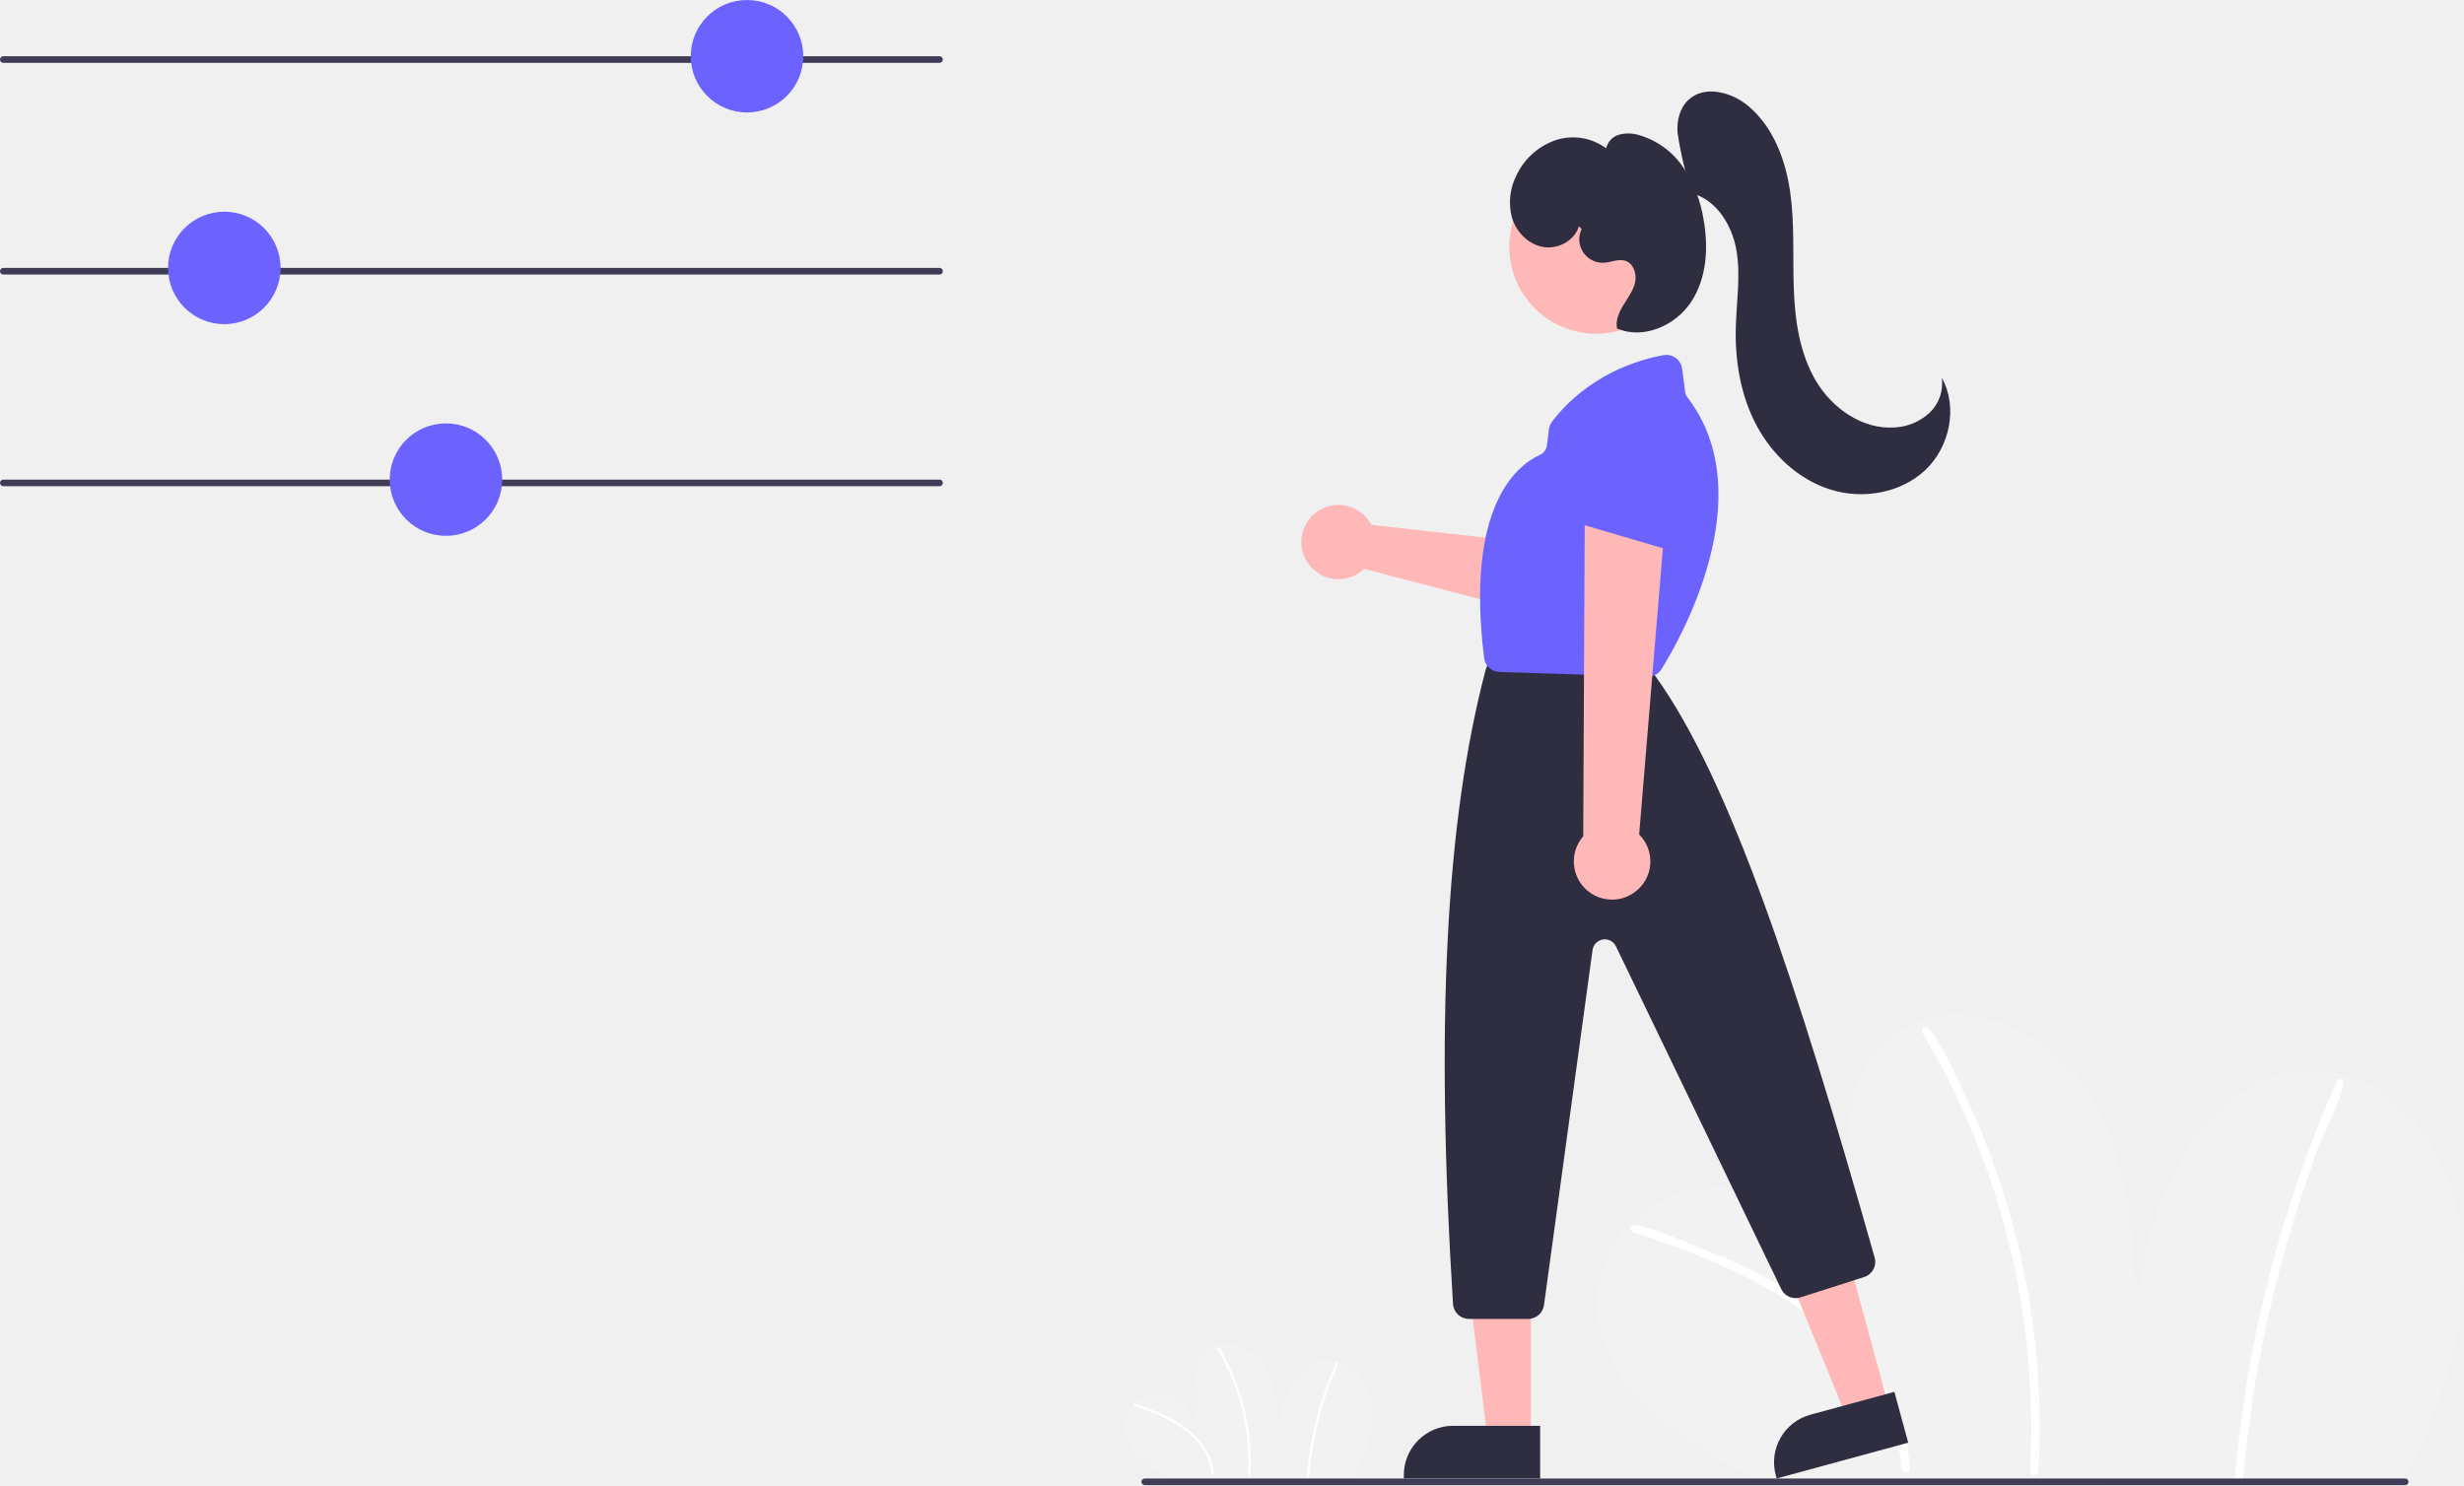
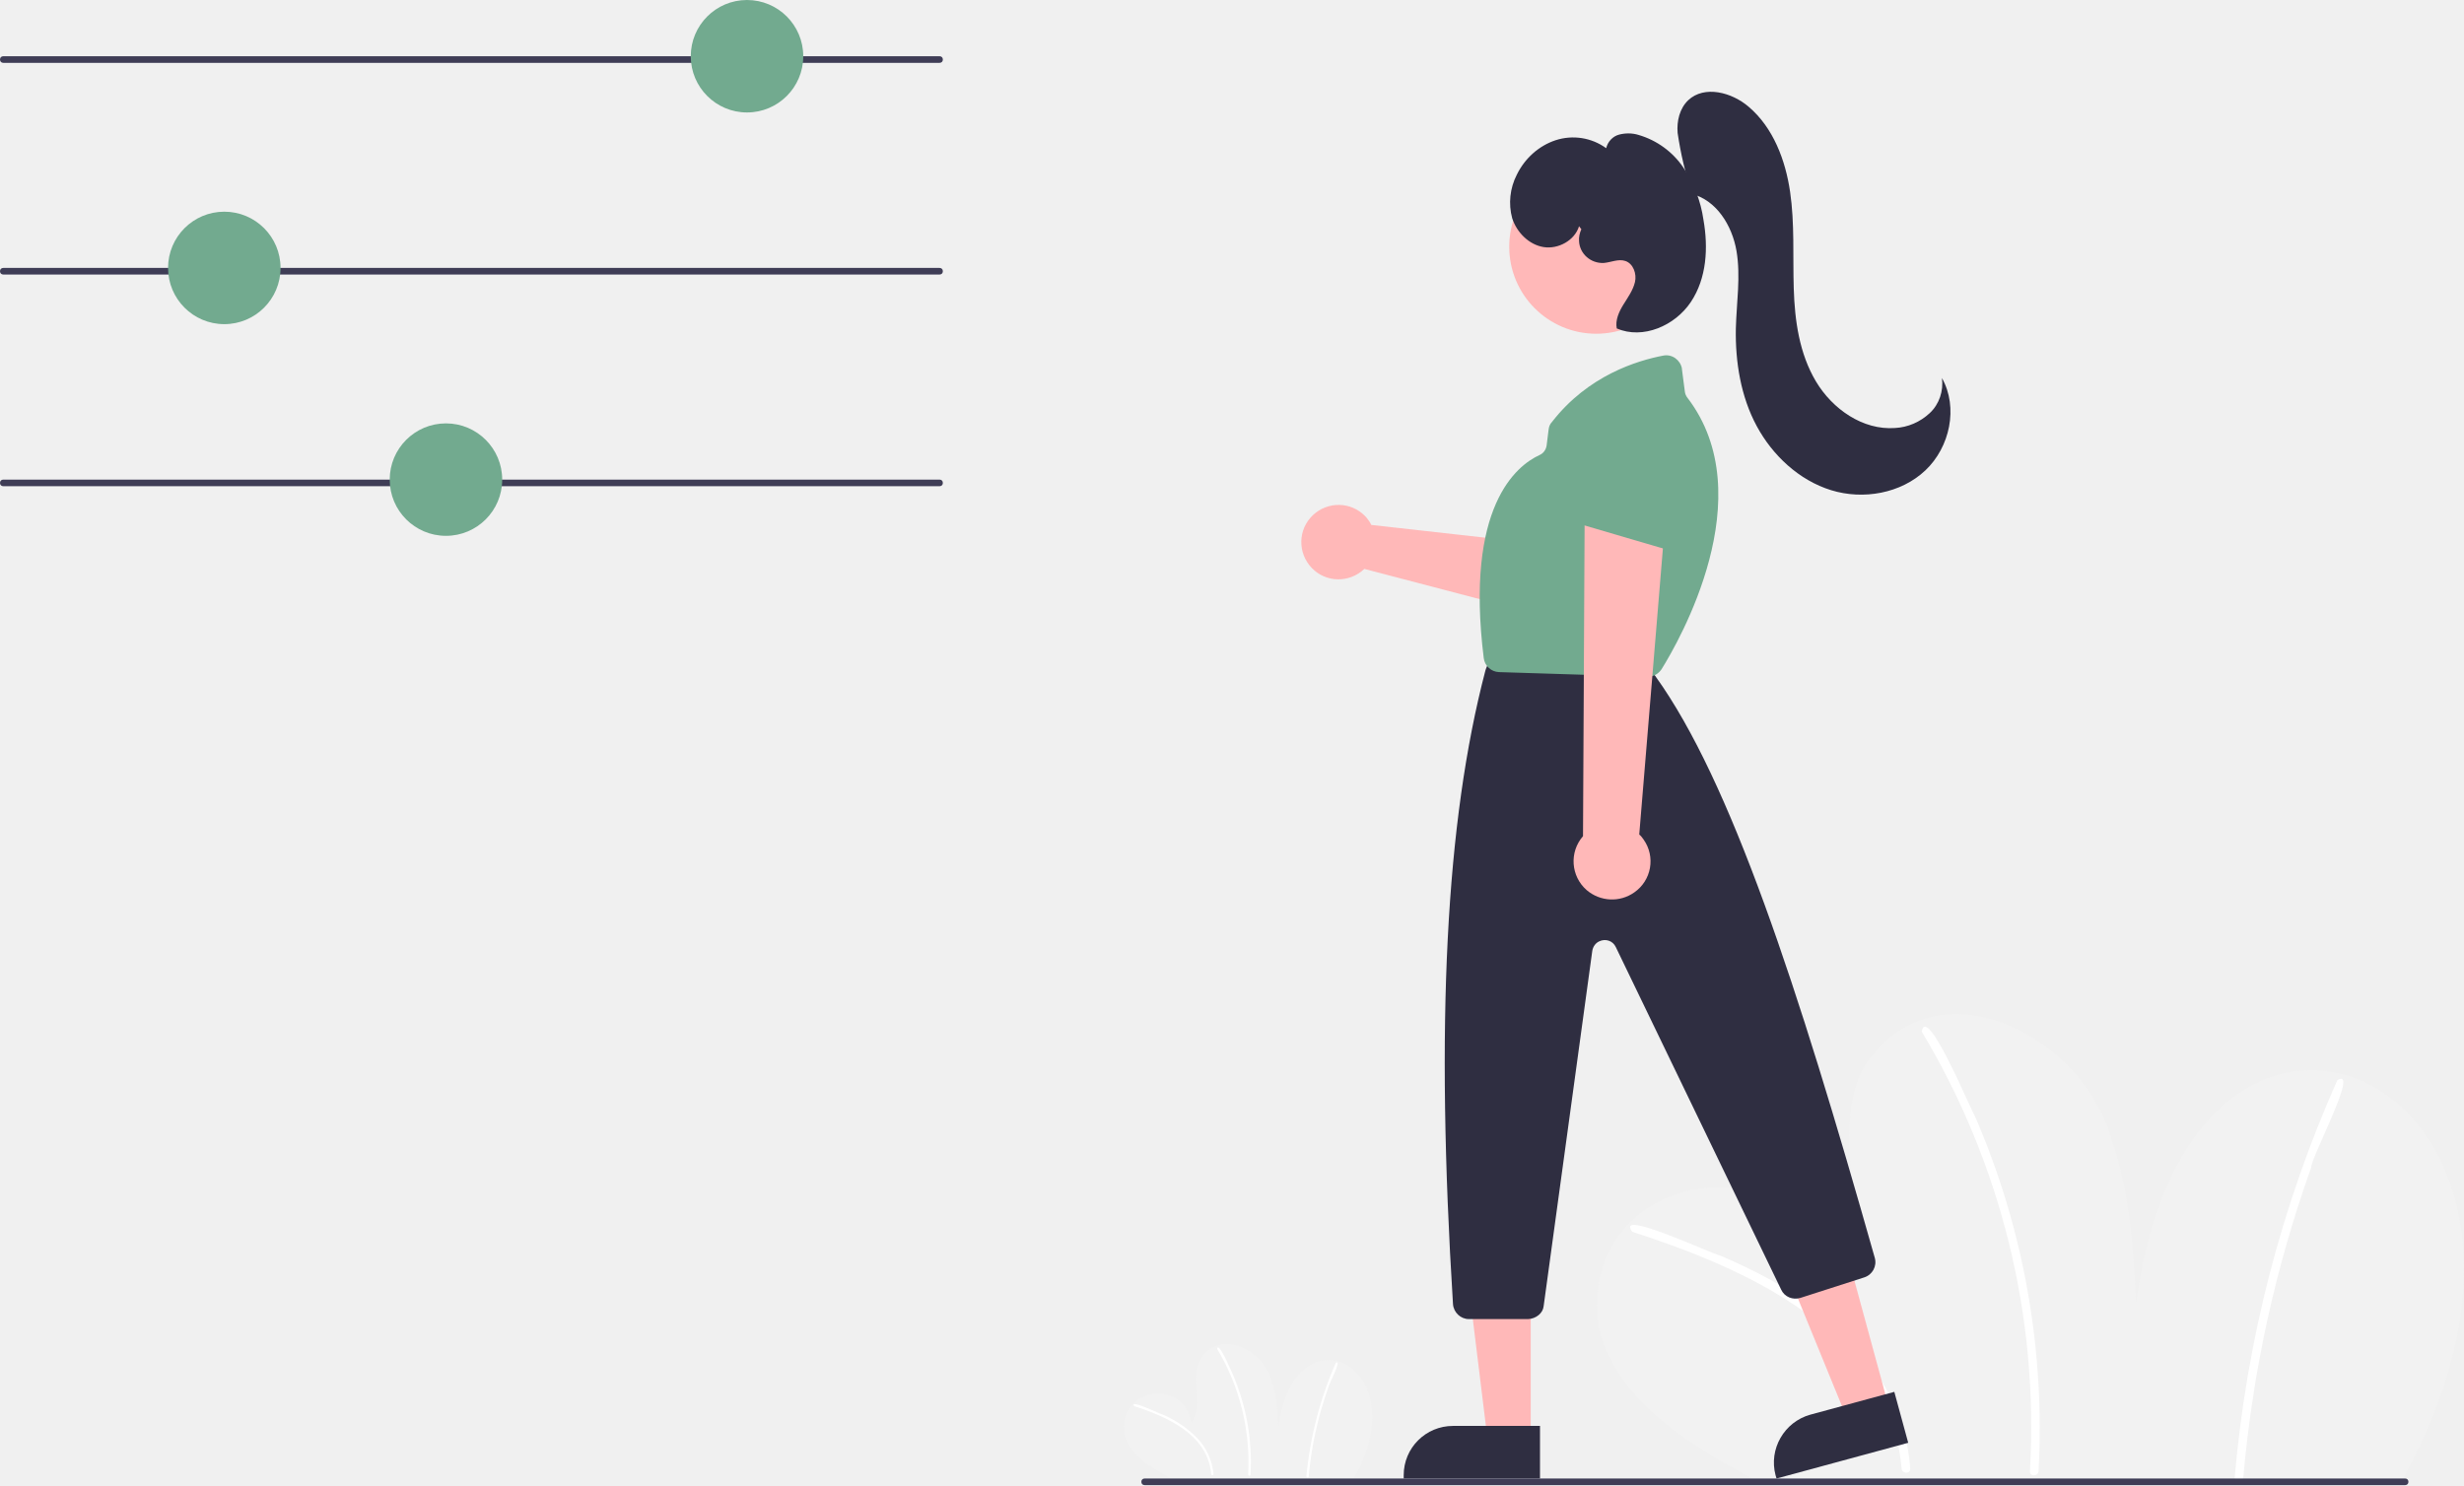
- <svg xmlns="http://www.w3.org/2000/svg" id="b2067efd-c319-47f4-994e-f8ea2344f64c" data-name="Layer 1" width="744.799" height="449.141" viewBox="0 0 744.799 449.141">
-   <path d="M952.84,674.57c68.234-120.696-62.641-182.51-79.486-55.057-.853-16.448-1.757-33.161-7.221-48.698-8.297-32.232-53.385-55.589-74.92-22.961-11.384,20.217,3.713,48.577-9.379,67.734-8.258-48.215-78.263-36.904-70.892,11.473,5.534,23.242,30.09,36.767,49.691,47.282Z" transform="translate(-227.6004 -225.4295)" fill="#f2f2f2" />
-   <path d="M720.97,597.857c34.637,11.239,77.922,30.17,81.433,71.55.101,1.64,2.668,1.652,2.567-.001-.898-14.611-8.018-27.982-17.878-38.557-10.81-11.594-24.819-19.512-39.283-25.656C744.982,604.54,715.546,590.614,720.97,597.857Z" transform="translate(-227.6004 -225.4295)" fill="#fff" />
-   <path d="M808.478,537.334A233.055,233.055,0,0,1,841.218,670.24c-.095,1.65,2.472,1.645,2.567,0a235.892,235.892,0,0,0-19.043-106.847c-1.636-3.012-14.833-34.728-16.264-26.059Z" transform="translate(-227.6004 -225.4295)" fill="#fff" />
-   <path d="M934.095,552.077a374.884,374.884,0,0,0-30.951,119.956c-.144,1.645,2.424,1.636,2.567,0a372.914,372.914,0,0,1,20.54-93.567c-.03-3.361,14.763-30.642,7.845-26.389Z" transform="translate(-227.6004 -225.4295)" fill="#fff" />
-   <path d="M636.801,672.495c19.533-34.55-17.932-52.245-22.754-15.761-.244-4.708-.503-9.493-2.067-13.94-2.375-9.227-15.282-15.913-21.446-6.573-3.259,5.787,1.063,13.906-2.685,19.39-2.364-13.802-22.404-10.564-20.293,3.284,1.584,6.653,8.613,10.525,14.224,13.535Z" transform="translate(-227.6004 -225.4295)" fill="#f2f2f2" />
-   <path d="M570.425,650.535c9.915,3.217,22.306,8.637,23.311,20.482.029.47.764.473.735-0a18.063,18.063,0,0,0-5.118-11.037,32.37,32.37,0,0,0-11.245-7.344C577.299,652.448,568.873,648.461,570.425,650.535Z" transform="translate(-227.6004 -225.4295)" fill="#fff" />
-   <path d="M595.475,633.209a66.714,66.714,0,0,1,9.372,38.046c-.027.472.708.471.735,0a67.526,67.526,0,0,0-5.451-30.586c-.468-.862-4.246-9.941-4.656-7.46Z" transform="translate(-227.6004 -225.4295)" fill="#fff" />
-   <path d="M631.434,637.43a107.314,107.314,0,0,0-8.86,34.339c-.041.471.694.468.735,0a106.75,106.75,0,0,1,5.88-26.785c-.009-.962,4.226-8.772,2.246-7.554Z" transform="translate(-227.6004 -225.4295)" fill="#fff" />
-   <path d="M511.6,244.43h-283a1,1,0,0,1,0-2h283a1,1,0,0,1,0,2Z" transform="translate(-227.6004 -225.4295)" fill="#3f3d56" />
-   <circle cx="225.799" cy="17" r="17" fill="#6c63ff" />
-   <path d="M511.6,308.43h-283a1,1,0,0,1,0-2h283a1,1,0,0,1,0,2Z" transform="translate(-227.6004 -225.4295)" fill="#3f3d56" />
-   <circle cx="67.799" cy="81" r="17" fill="#6c63ff" />
-   <path d="M511.6,372.43h-283a1,1,0,0,1,0-2h283a1,1,0,0,1,0,2Z" transform="translate(-227.6004 -225.4295)" fill="#3f3d56" />
-   <circle cx="134.799" cy="145" r="17" fill="#6c63ff" />
-   <path d="M641.165,382.596a11.259,11.259,0,0,1,.936,1.505l52.707,5.926,7.666-10.357,17.142,9.526-15.09,25.157-64.573-16.947a11.225,11.225,0,1,1,1.212-14.812Z" transform="translate(-227.6004 -225.4295)" fill="#ffb8b8" />
-   <path d="M715.87,398.207a4.827,4.827,0,0,1-1.174-.733L693.512,379.629a4.812,4.812,0,0,1-.309-7.077l19.223-19.302a4.787,4.787,0,0,1,6.237-.497l14.537,10.556a4.815,4.815,0,0,1,1.523,5.951L722.147,395.851a4.817,4.817,0,0,1-6.277,2.356Z" transform="translate(-227.6004 -225.4295)" fill="#6c63ff" />
-   <polygon points="570.892 425.157 558.24 428.599 538.942 381.438 557.614 376.358 570.892 425.157" fill="#ffb8b8" />
-   <path d="M776.712,651.364H803.032a0,0,0,0,1,0,0v15.921a0,0,0,0,1,0,0H761.825a0,0,0,0,1,0,0v-1.034A14.887,14.887,0,0,1,776.712,651.364Z" transform="matrix(0.96492, -0.26254, 0.26254, 0.96492, -373.2516, 3.11506)" fill="#2f2e41" />
-   <polygon points="462.735 434.811 449.624 434.81 443.386 384.237 462.738 384.238 462.735 434.811" fill="#ffb8b8" />
-   <path d="M439.224,431.064h26.321a0,0,0,0,1,0,0V446.985a0,0,0,0,1,0,0H424.337a0,0,0,0,1,0,0v-1.034A14.887,14.887,0,0,1,439.224,431.064Z" fill="#2f2e41" />
-   <circle cx="710.087" cy="300.062" r="26.267" transform="translate(-231.7967 364.5642) rotate(-45)" fill="#ffb8b8" />
-   <path d="M689.533,624.182H671.615a4.827,4.827,0,0,1-4.808-4.516c-5.339-84.875-2.216-145.758,9.828-191.6a5.002,5.002,0,0,1,.195-.59l.96-2.399a4.79,4.79,0,0,1,4.469-3.026H719.104a4.805,4.805,0,0,1,3.654,1.68l5.005,5.839c.098.114.189.23.277.352,22.567,31.47,42.791,92.995,66.214,175.692a4.797,4.797,0,0,1-3.164,5.9l-19.256,6.162a4.839,4.839,0,0,1-5.802-2.494L716.063,511.542a3.743,3.743,0,0,0-7.08,1.119L694.301,620.021A4.831,4.831,0,0,1,689.533,624.182Z" transform="translate(-227.6004 -225.4295)" fill="#2f2e41" />
-   <path d="M725.743,429.998c-.05,0-.101-.001-.151-.002L680.836,428.582a4.797,4.797,0,0,1-4.629-4.229c-5.673-45.925,9.886-58.228,16.84-61.385a3.7,3.7,0,0,0,2.152-2.934l.602-4.814a4.795,4.795,0,0,1,.951-2.337c10.902-14.123,25.788-18.645,33.691-20.083a4.805,4.805,0,0,1,5.616,4.117l.901,6.912a3.808,3.808,0,0,0,.763,1.809c22.736,29.723-2.593,73.609-7.901,82.104h0A4.822,4.822,0,0,1,725.743,429.998Z" transform="translate(-227.6004 -225.4295)" fill="#6c63ff" />
-   <path d="M721.569,495.274a11.489,11.489,0,0,0,1.504-17.553l8.313-100.393L706.634,380.733l-.471,97.541a11.551,11.551,0,0,0,15.405,17Z" transform="translate(-227.6004 -225.4295)" fill="#ffb8b8" />
-   <path d="M733.004,391.784a4.827,4.827,0,0,1-1.369-.198L705.062,383.77a4.812,4.812,0,0,1-3.13-6.354l9.834-25.404a4.787,4.787,0,0,1,5.511-2.964l17.555,3.816a4.815,4.815,0,0,1,3.788,4.836l-.817,29.402a4.817,4.817,0,0,1-4.799,4.682Z" transform="translate(-227.6004 -225.4295)" fill="#6c63ff" />
-   <path d="M954.616,674.43h-381a1,1,0,0,1,0-2h381a1,1,0,0,1,0,2Z" transform="translate(-227.6004 -225.4295)" fill="#3f3d56" />
-   <path d="M738.988,283.726a108.933,108.933,0,0,1-4.305-18.145c-.287-3.587.632-7.446,3.244-9.92,4.888-4.631,13.193-2.425,18.305,1.958,7.388,6.334,11.072,16.069,12.465,25.7s.78,19.425,1.115,29.151,1.726,19.726,6.685,28.099,14.159,14.801,23.865,14.088a16.795,16.795,0,0,0,10.514-4.456,12.191,12.191,0,0,0,3.661-10.586c4.96,8.882,2.446,20.921-4.953,27.904s-18.78,8.957-28.507,5.975S763.343,363.037,758.561,354.058s-6.534-19.353-6.28-29.524c.195-7.81,1.523-15.684.203-23.385s-6.139-15.519-13.738-17.332Z" transform="translate(-227.6004 -225.4295)" fill="#2f2e41" />
-   <path d="M704.862,293.85c-1.296,4.328-6.251,6.997-10.71,6.265s-8.124-4.403-9.479-8.713a17.938,17.938,0,0,1,1.402-13.151,20.479,20.479,0,0,1,11.717-10.437,16.814,16.814,0,0,1,15.289,2.443,5.623,5.623,0,0,1,3.929-4.109,10.745,10.745,0,0,1,5.897.087,24.296,24.296,0,0,1,13.522,9.837,39.535,39.535,0,0,1,6.129,15.798c1.509,8.469.952,17.722-3.804,24.89s-14.487,11.4-22.381,7.982c-.492-2.516.674-5.05,2.023-7.231s2.948-4.305,3.466-6.816-.475-5.583-2.904-6.404c-2.072-.701-4.282.434-6.465.572a7.084,7.084,0,0,1-6.795-10.207Z" transform="translate(-227.6004 -225.4295)" fill="#2f2e41" />
+ <svg xmlns="http://www.w3.org/2000/svg" version="1.1" id="b2067efd-c319-47f4-994e-f8ea2344f64c" x="0px" y="0px" viewBox="0 0 744.8 449.1" style="enable-background:new 0 0 744.8 449.1;" xml:space="preserve">
+   <style type="text/css">
+ 	.st0{fill:#F2F2F2;}
+ 	.st1{fill:#FFFFFF;}
+ 	.st2{fill:#3F3D56;}
+ 	.st3{fill:#72AA8F;}
+ 	.st4{fill:#FFB8B8;}
+ 	.st5{fill:#6C63FF;}
+ 	.st6{fill:#2F2E41;}
+ </style>
+   <path class="st0" d="M725.2,449.1c68.2-120.7-62.6-182.5-79.5-55.1c-0.9-16.4-1.8-33.2-7.2-48.7c-8.3-32.2-53.4-55.6-74.9-23  c-11.4,20.2,3.7,48.6-9.4,67.7c-8.3-48.2-78.3-36.9-70.9,11.5c5.5,23.2,30.1,36.8,49.7,47.3L725.2,449.1z" />
+   <path class="st1" d="M493.4,372.4c34.6,11.2,77.9,30.2,81.4,71.6c0.1,1.6,2.7,1.7,2.6,0c-0.9-14.6-8-28-17.9-38.6  c-10.8-11.6-24.8-19.5-39.3-25.7C517.4,379.1,487.9,365.2,493.4,372.4z" />
+   <path class="st1" d="M580.9,311.9c24,40,35.4,86.3,32.7,132.9c-0.1,1.7,2.5,1.6,2.6,0c2-36.6-4.5-73.2-19-106.8  C595.5,335,582.3,303.2,580.9,311.9z" />
+   <path class="st1" d="M706.5,326.6c-16.9,38-27.4,78.5-31,120c-0.1,1.6,2.4,1.6,2.6,0c2.8-31.9,9.7-63.4,20.5-93.6  C698.6,349.7,713.4,322.4,706.5,326.6L706.5,326.6z" />
+   <path class="st0" d="M409.2,447.1c19.5-34.6-17.9-52.2-22.8-15.8c-0.2-4.7-0.5-9.5-2.1-13.9c-2.4-9.2-15.3-15.9-21.4-6.6  c-3.3,5.8,1.1,13.9-2.7,19.4c-2.4-13.8-22.4-10.6-20.3,3.3c1.6,6.7,8.6,10.5,14.2,13.5L409.2,447.1z" />
+   <path class="st1" d="M342.8,425.1c9.9,3.2,22.3,8.6,23.3,20.5c0,0.5,0.8,0.5,0.7,0c-0.4-4.2-2.2-8.1-5.1-11c-3.2-3.2-7-5.7-11.2-7.3  C349.7,427,341.3,423,342.8,425.1z" />
+   <path class="st1" d="M367.9,407.8c6.9,11.5,10.1,24.7,9.4,38c0,0.5,0.7,0.5,0.7,0c0.6-10.5-1.3-21-5.5-30.6  C372.1,414.4,368.3,405.3,367.9,407.8L367.9,407.8z" />
+   <path class="st1" d="M403.8,412c-4.8,10.9-7.8,22.5-8.9,34.3c0,0.5,0.7,0.5,0.7,0c0.8-9.1,2.8-18.1,5.9-26.8  C401.6,418.6,405.8,410.8,403.8,412L403.8,412z" />
+   <path class="st2" d="M284,19H1c-0.6,0-1-0.4-1-1s0.4-1,1-1h283c0.6,0,1,0.4,1,1S284.6,19,284,19z" />
+   <circle class="st3" cx="225.8" cy="17" r="17" />
+   <path class="st2" d="M284,83H1c-0.6,0-1-0.4-1-1s0.4-1,1-1h283c0.6,0,1,0.4,1,1S284.6,83,284,83z" />
+   <circle class="st3" cx="67.8" cy="81" r="17" />
+   <path class="st2" d="M284,147H1c-0.6,0-1-0.4-1-1s0.4-1,1-1h283c0.6,0,1,0.4,1,1S284.6,147,284,147z" />
+   <circle class="st3" cx="134.8" cy="145" r="17" />
+   <path class="st4" d="M413.6,157.2c0.4,0.5,0.7,1,0.9,1.5l52.7,5.9l7.7-10.4l17.1,9.5l-15.1,25.2L412.4,172  c-4.5,4.3-11.6,4.2-15.9-0.3s-4.2-11.6,0.3-15.9c4.5-4.3,11.6-4.2,15.9,0.3C413,156.4,413.3,156.8,413.6,157.2L413.6,157.2z" />
+   <path class="st5" d="M488.3,172.8c-0.4-0.2-0.8-0.4-1.2-0.7l-21.2-17.8c-2-1.7-2.3-4.7-0.6-6.8c0.1-0.1,0.2-0.2,0.3-0.3l19.2-19.3  c1.7-1.7,4.3-1.9,6.2-0.5l14.5,10.6c1.9,1.4,2.5,3.9,1.5,6l-12.6,26.6C493.4,172.8,490.7,173.8,488.3,172.8z" />
+   <polygon class="st4" points="570.9,425.2 558.2,428.6 538.9,381.4 557.6,376.4 " />
+   <path class="st6" d="M547.2,427.7l25.4-6.9l0,0l4.2,15.4l0,0L537,447l0,0l-0.3-1C534.6,438.1,539.3,429.9,547.2,427.7L547.2,427.7z" />
+   <polygon class="st4" points="462.7,434.8 449.6,434.8 443.4,384.2 462.7,384.2 " />
+   <path class="st6" d="M439.2,431.1h26.3l0,0V447l0,0h-41.2l0,0v-1C424.3,437.7,431,431.1,439.2,431.1z" />
+   <circle class="st4" cx="482.5" cy="74.6" r="26.3" />
+   <path class="st6" d="M461.9,398.8H444c-2.5,0-4.6-2-4.8-4.5c-5.3-84.9-2.2-145.8,9.8-191.6c0.1-0.2,0.1-0.4,0.2-0.6l1-2.4  c0.7-1.8,2.5-3,4.5-3h36.8c1.4,0,2.7,0.6,3.7,1.7l5,5.8c0.1,0.1,0.2,0.2,0.3,0.4c22.6,31.5,42.8,93,66.2,175.7  c0.7,2.5-0.7,5.1-3.2,5.9l-19.3,6.2c-2.3,0.7-4.8-0.3-5.8-2.5l-50-103.6c-0.9-1.9-3.1-2.6-5-1.7c-1.1,0.5-1.9,1.6-2.1,2.9  l-14.7,107.4C466.4,397,464.3,398.7,461.9,398.8z" />
+   <path class="st3" d="M498.1,204.6c-0.1,0-0.1,0-0.2,0l-44.8-1.4c-2.4-0.1-4.3-1.9-4.6-4.2c-5.7-45.9,9.9-58.2,16.8-61.4  c1.2-0.5,2-1.6,2.2-2.9l0.6-4.8c0.1-0.9,0.4-1.7,1-2.3c10.9-14.1,25.8-18.6,33.7-20.1c2.6-0.5,5.1,1.3,5.6,3.9c0,0.1,0,0.2,0,0.2  l0.9,6.9c0.1,0.7,0.4,1.3,0.8,1.8c22.7,29.7-2.6,73.6-7.9,82.1l0,0C501.3,203.7,499.8,204.6,498.1,204.6z" />
+   <path class="st4" d="M494,269.8c5.2-3.6,6.5-10.8,2.8-16c-0.4-0.6-0.8-1.1-1.3-1.5l8.3-100.4l-24.8,3.4l-0.5,97.5  c-4.2,4.8-3.7,12.1,1.1,16.3C483.7,272.6,489.6,272.9,494,269.8L494,269.8z" />
+   <path class="st3" d="M505.4,166.4c-0.5,0-0.9-0.1-1.4-0.2l-26.6-7.8c-2.5-0.7-4-3.4-3.3-6c0-0.1,0.1-0.3,0.1-0.4l9.8-25.4  c0.8-2.2,3.2-3.5,5.5-3l17.6,3.8c2.3,0.5,3.9,2.5,3.8,4.8l-0.8,29.4C510.1,164.3,508,166.3,505.4,166.4L505.4,166.4z" />
+   <path class="st2" d="M727,449H346c-0.6,0-1-0.4-1-1s0.4-1,1-1h381c0.6,0,1,0.4,1,1S727.6,449,727,449z" />
+   <path class="st6" d="M511.4,58.3c-2-5.9-3.4-12-4.3-18.1c-0.3-3.6,0.6-7.4,3.2-9.9c4.9-4.6,13.2-2.4,18.3,2  c7.4,6.3,11.1,16.1,12.5,25.7s0.8,19.4,1.1,29.2s1.7,19.7,6.7,28.1s14.2,14.8,23.9,14.1c3.9-0.2,7.6-1.8,10.5-4.5  c2.9-2.7,4.2-6.7,3.7-10.6c5,8.9,2.4,20.9-5,27.9s-18.8,9-28.5,6s-17.7-10.5-22.5-19.4s-6.5-19.4-6.3-29.5  c0.2-7.8,1.5-15.7,0.2-23.4s-6.1-15.5-13.7-17.3L511.4,58.3z" />
+   <path class="st6" d="M477.3,68.4c-1.3,4.3-6.3,7-10.7,6.3s-8.1-4.4-9.5-8.7c-1.2-4.4-0.7-9.1,1.4-13.2c2.4-4.9,6.6-8.7,11.7-10.4  c5.2-1.7,10.9-0.8,15.3,2.4c0.5-2,2-3.6,3.9-4.1c1.9-0.5,4-0.5,5.9,0.1c5.5,1.6,10.3,5.1,13.5,9.8c3.2,4.8,5.3,10.2,6.1,15.8  c1.5,8.5,1,17.7-3.8,24.9s-14.5,11.4-22.4,8c-0.5-2.5,0.7-5.1,2-7.2s2.9-4.3,3.5-6.8s-0.5-5.6-2.9-6.4c-2.1-0.7-4.3,0.4-6.5,0.6  c-3.9,0.2-7.3-2.7-7.5-6.6c-0.1-1.2,0.2-2.5,0.7-3.6L477.3,68.4z" />
</svg>
